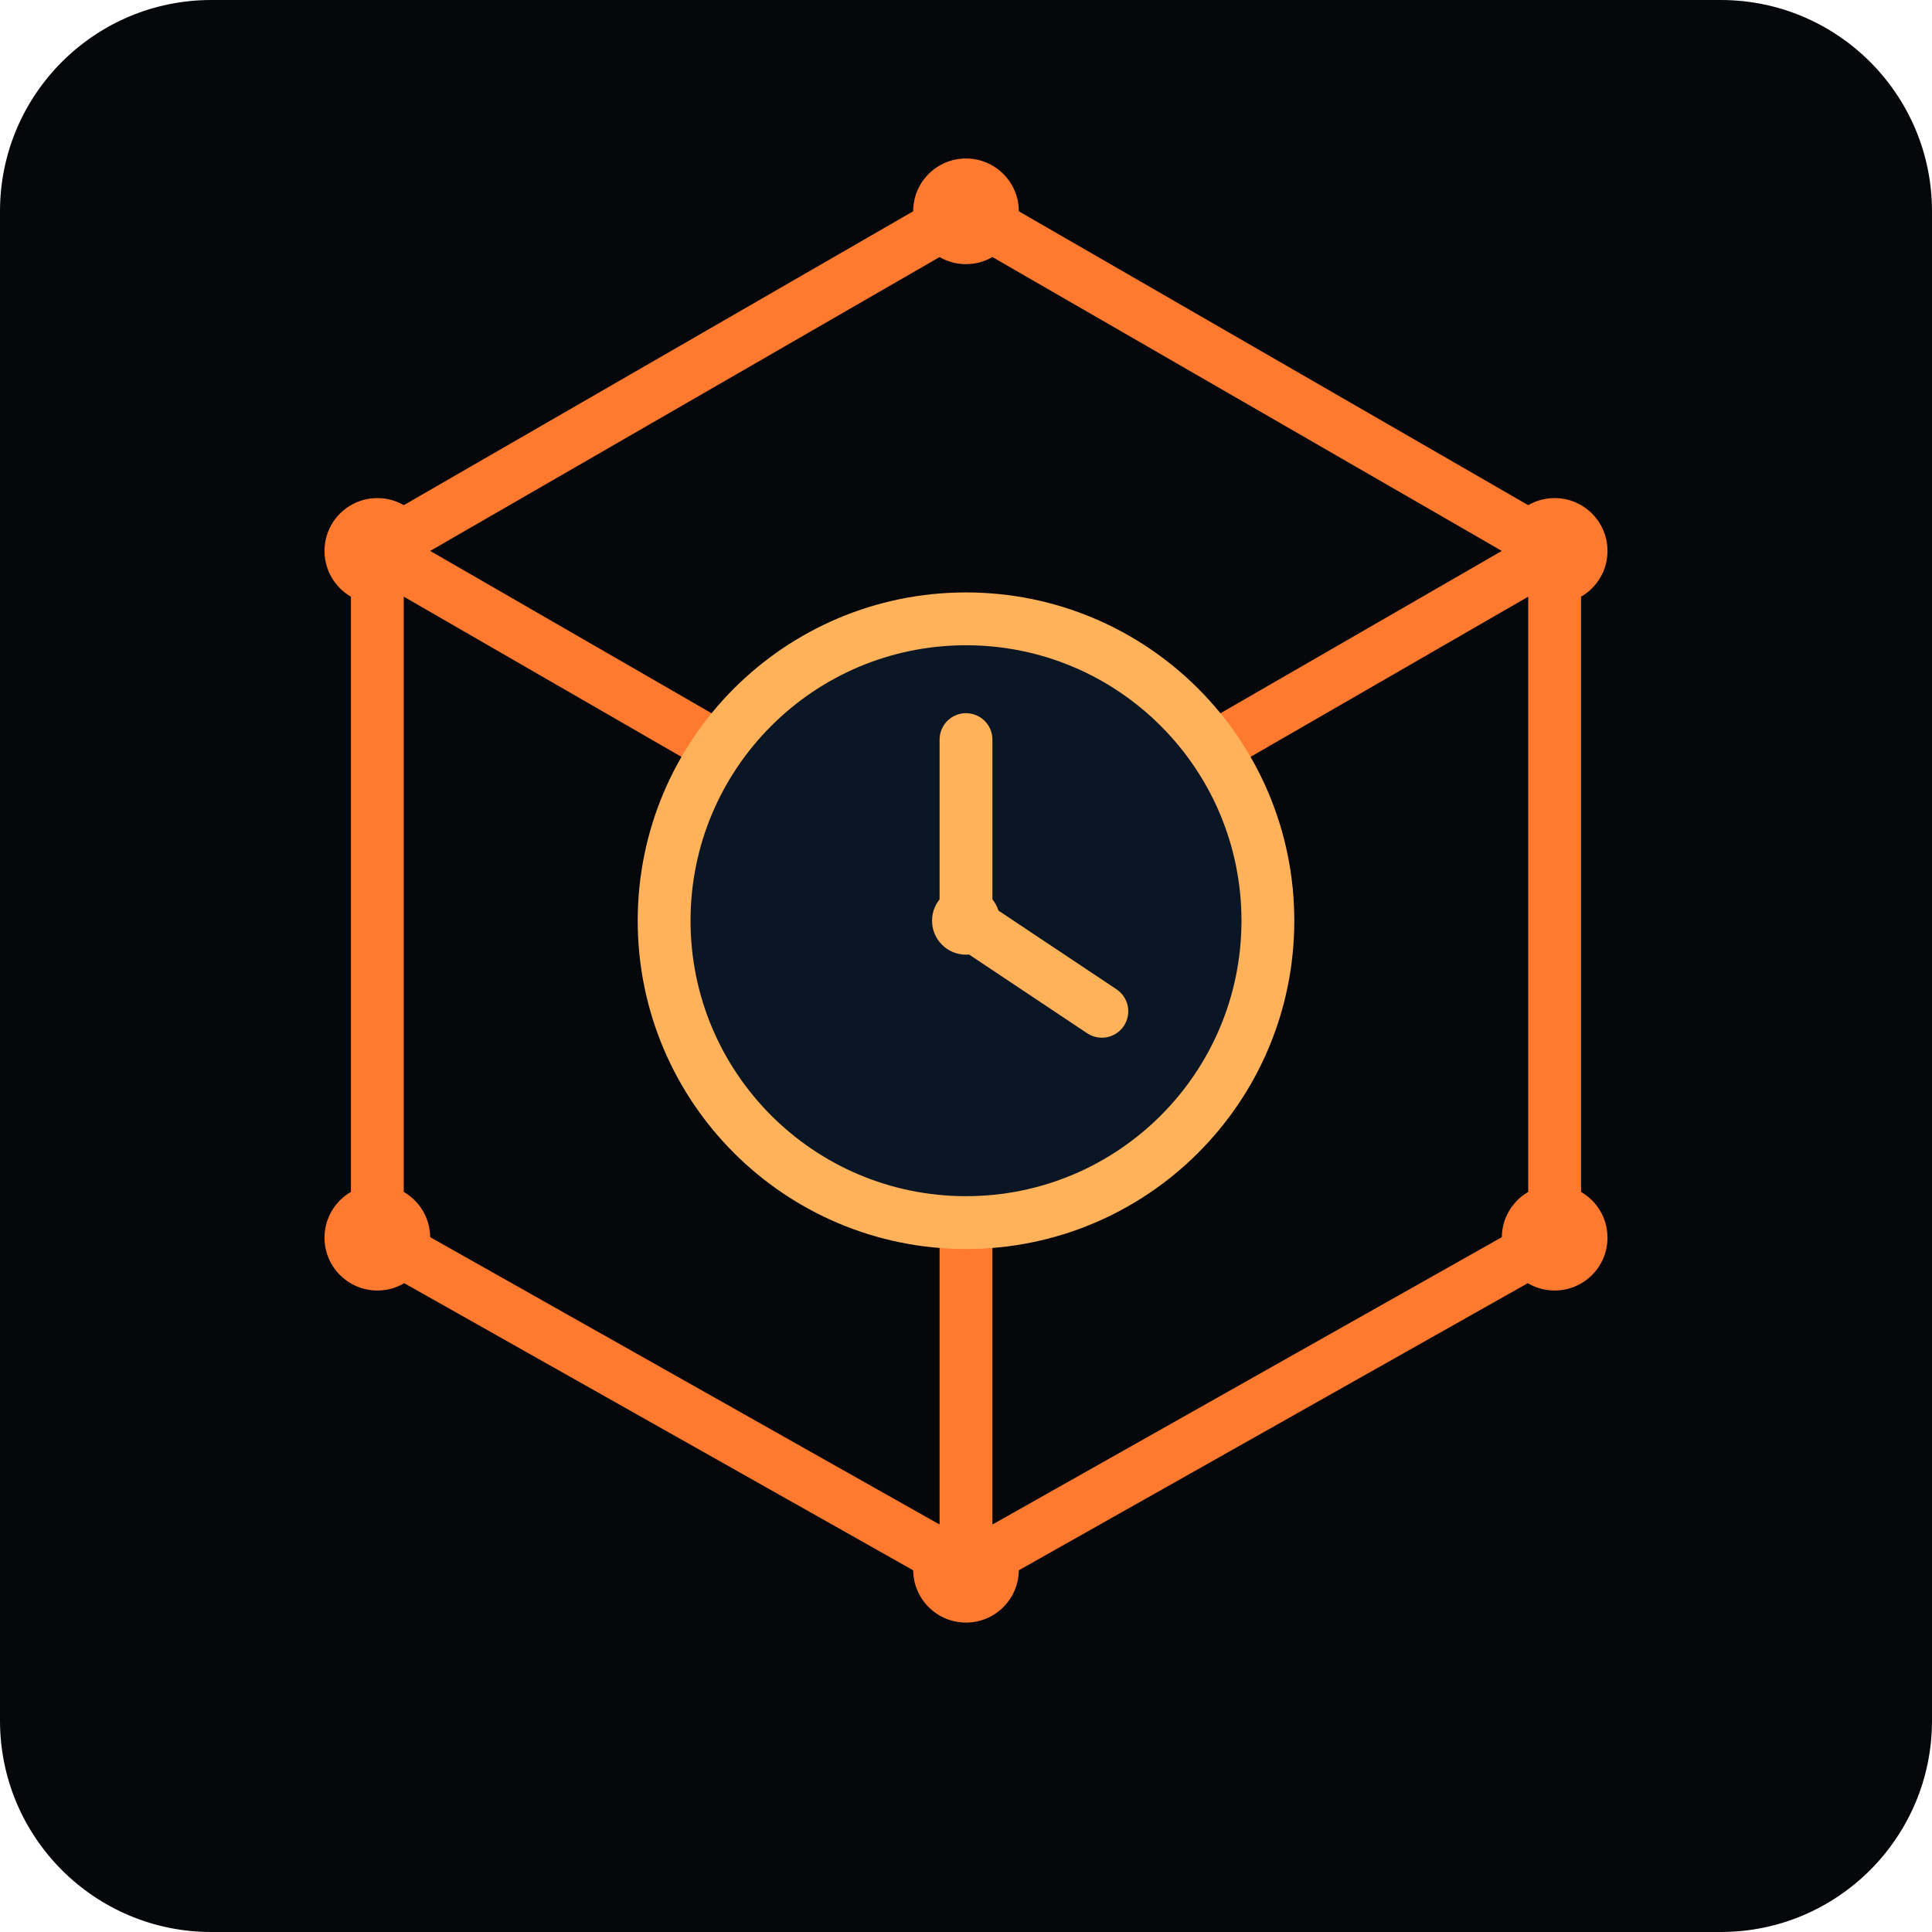
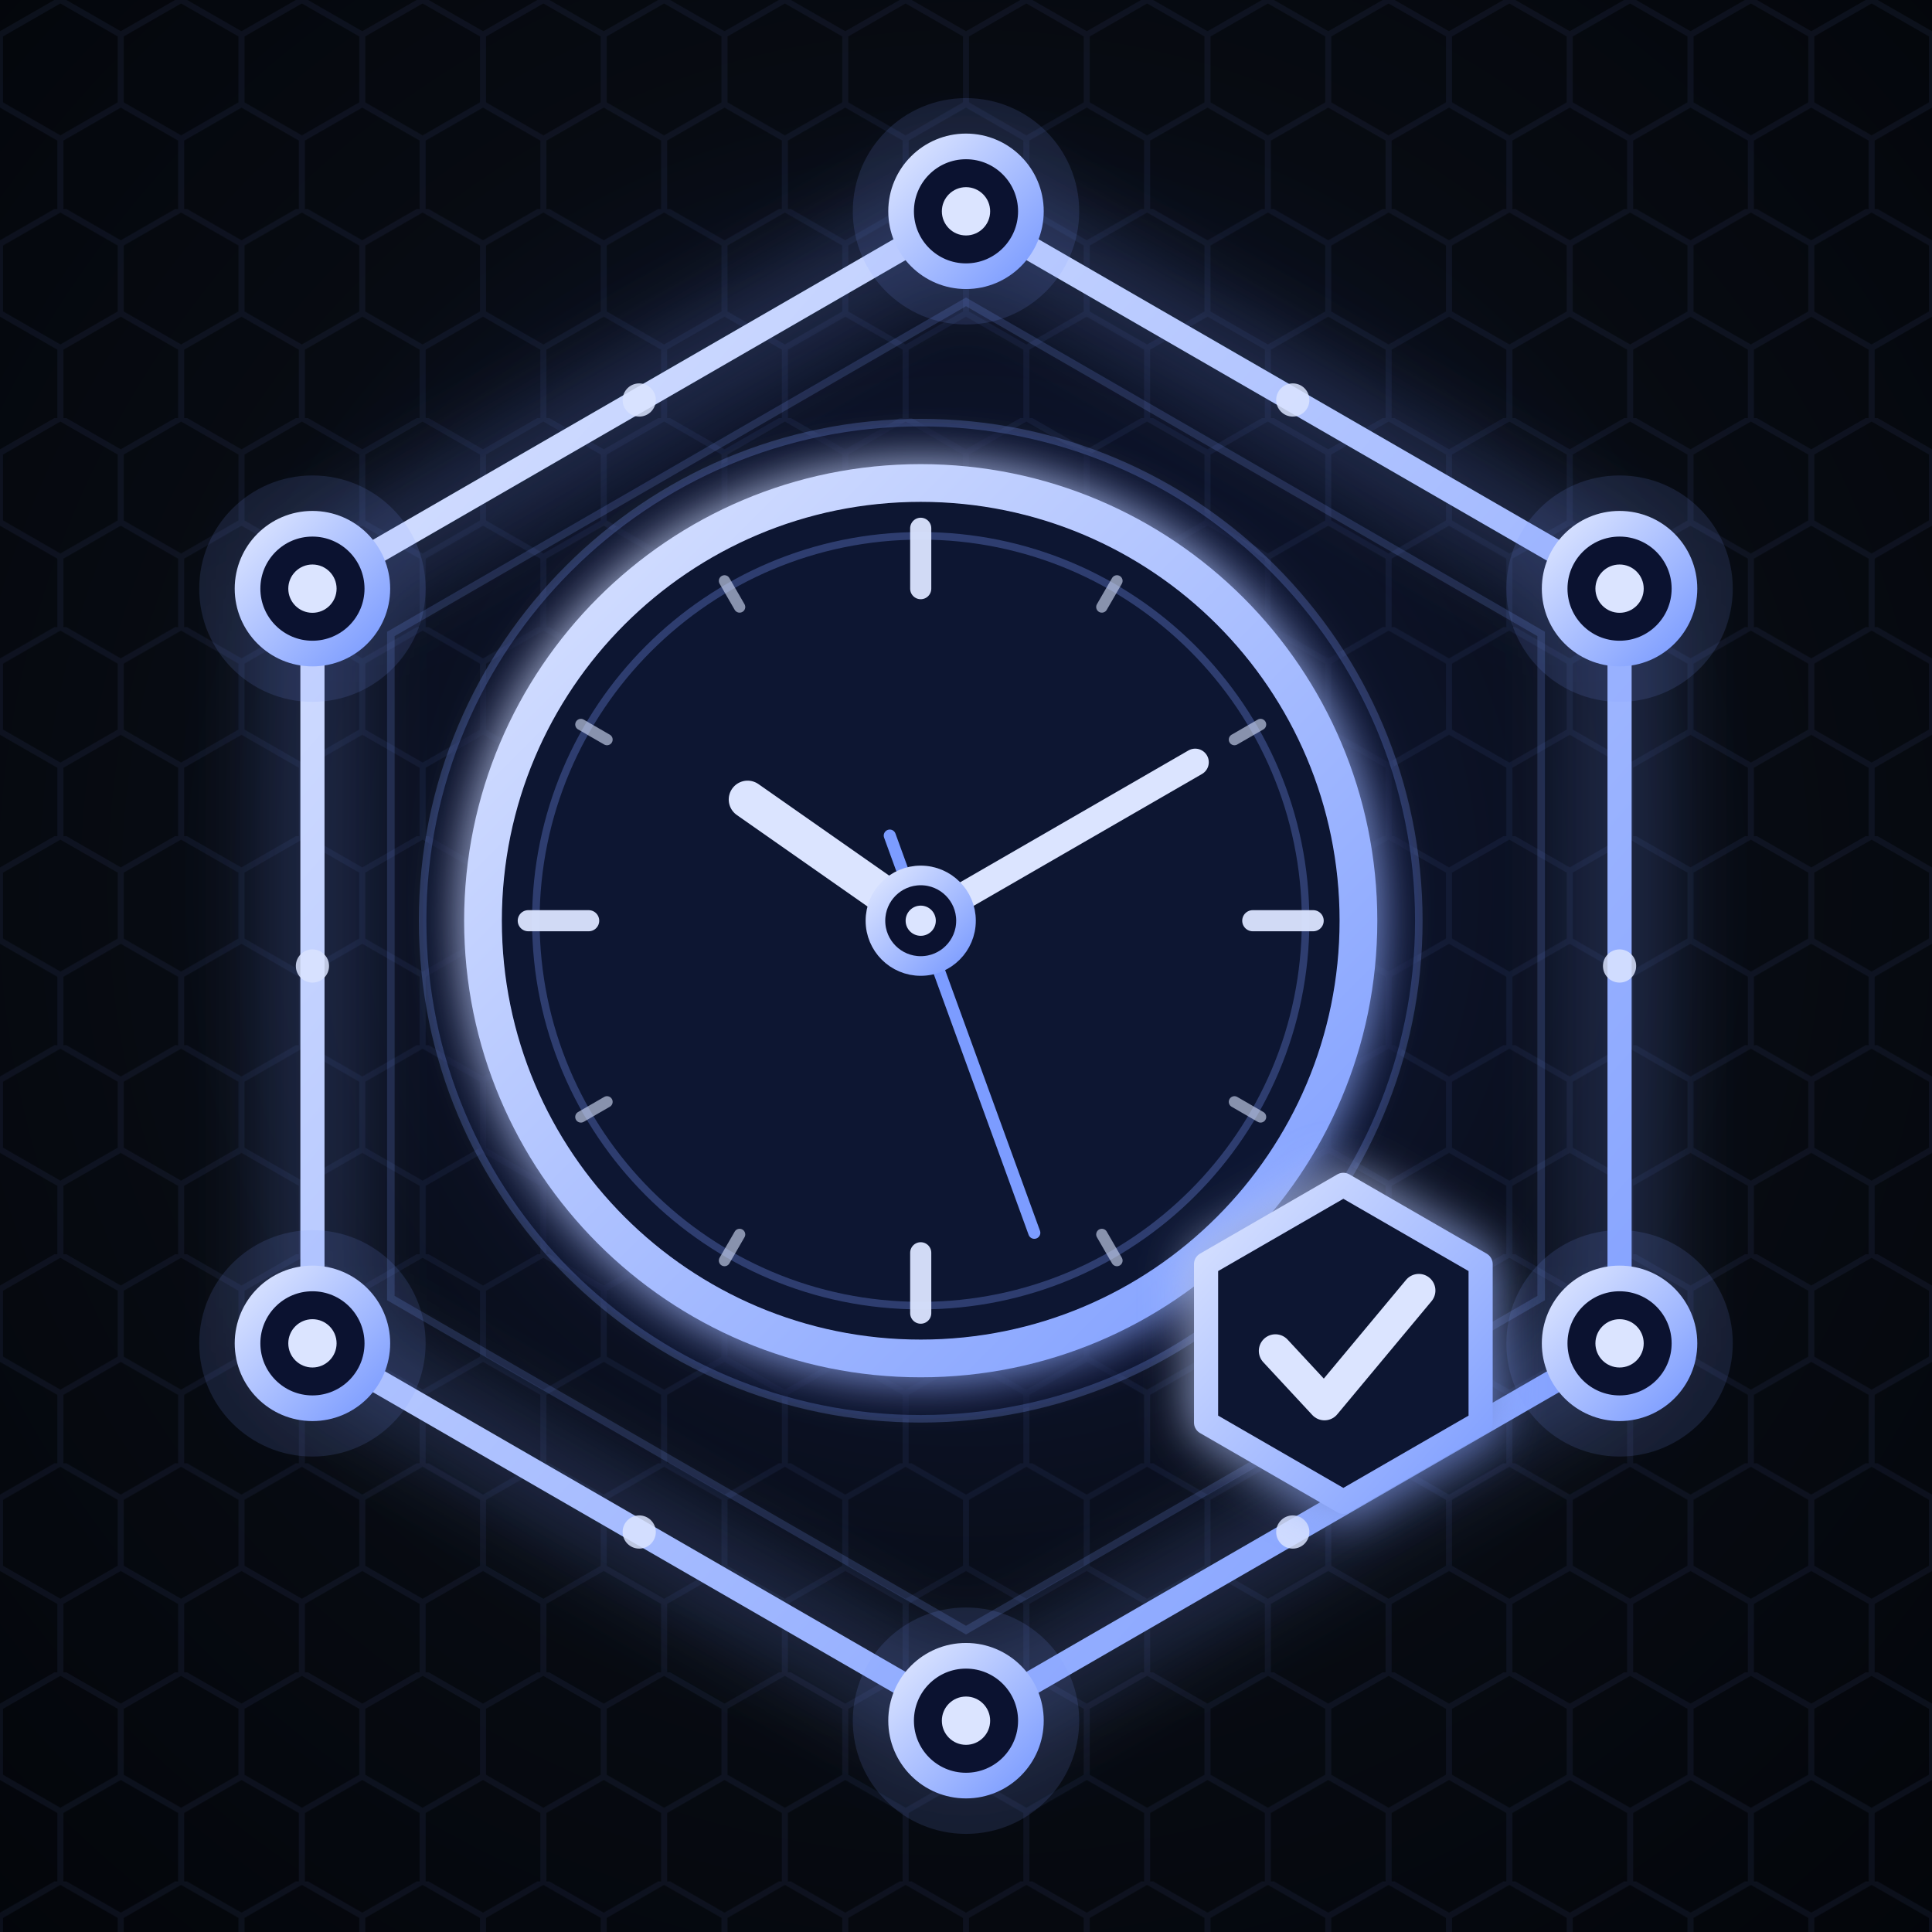
<svg xmlns="http://www.w3.org/2000/svg" width="256" height="256" viewBox="0 0 256 256">
-   <rect width="256" height="256" rx="28" fill="#05070b" />
-   <g fill="none" stroke="#ff7a2f" stroke-width="7" stroke-linecap="round" stroke-linejoin="round">
-     <path d="M128 28L206 73V164L128 208L50 164V73Z" />
-     <path d="M50 73L128 118L206 73M128 118V208" />
+   <defs>
+     <radialGradient id="bgh" cx="50%" cy="46%" r="75%">
+       <stop offset="0" stop-color="#141d45" />
+       <stop offset="0.55" stop-color="#070b12" />
+       <stop offset="1" stop-color="#03050a" />
+     </radialGradient>
+     <linearGradient id="toph" x1="0" y1="0" x2="1" y2="1">
+       <stop offset="0" stop-color="#dbe4ff" />
+       <stop offset="1" stop-color="#7c9cff" />
+     </linearGradient>
+     <linearGradient id="lefh" x1="0" y1="0" x2="1" y2="1">
+       <stop offset="0" stop-color="#7c9cff" />
+       <stop offset="1" stop-color="#3a4fa8" />
+     </linearGradient>
+     <linearGradient id="righ" x1="1" y1="0" x2="0" y2="1">
+       <stop offset="0" stop-color="#3a4fa8" />
+       <stop offset="1" stop-color="#0b1230" />
+     </linearGradient>
+     <linearGradient id="strh" x1="0" y1="0" x2="1" y2="1">
+       <stop offset="0" stop-color="#dbe4ff" />
+       <stop offset="1" stop-color="#7c9cff" />
+     </linearGradient>
+     <filter id="glowh" x="-30%" y="-30%" width="160%" height="160%">
+       <feGaussianBlur stdDeviation="3.2" result="b" />
+       <feMerge>
+         <feMergeNode in="b" />
+         <feMergeNode in="SourceGraphic" />
+       </feMerge>
+     </filter>
+     <filter id="softh" x="-50%" y="-50%" width="200%" height="200%">
+       <feGaussianBlur stdDeviation="6" />
+     </filter>
+     <pattern id="gridh" width="16" height="27.7" patternUnits="userSpaceOnUse" patternTransform="translate(0 0)">
+       <path d="M8 0L16 4.6V13.8L8 18.4L0 13.8V4.6Z M8 18.4V27.7 M0 13.8L-8 18.4 M16 13.8L24 18.4" fill="none" stroke="#7c9cff" stroke-opacity="0.07" stroke-width="0.8" />
+     </pattern>
+   </defs>
+   <rect width="256" height="256" fill="url(#bgh)" />
+   <rect width="256" height="256" fill="url(#gridh)" />
+   <polygon points="128,40 204.21,84 204.21,172 128,216 51.79,172 51.79,84" fill="none" stroke="#7c9cff" stroke-opacity="0.18" stroke-width="1" />
+   <polygon points="128,28 214.6,78 214.6,178 128,228 41.4,178 41.4,78" fill="none" stroke="#7c9cff" stroke-opacity="0.35" stroke-width="7" filter="url(#softh)" />
+   <polygon points="128,28 214.6,78 214.6,178 128,228 41.4,178 41.4,78" fill="none" stroke="url(#strh)" stroke-width="3.2" stroke-linejoin="round" />
+   <circle cx="171.3" cy="53" r="2.2" fill="#dbe4ff" fill-opacity="0.85" />
+   <circle cx="214.6" cy="128" r="2.2" fill="#dbe4ff" fill-opacity="0.85" />
+   <circle cx="171.3" cy="203" r="2.2" fill="#dbe4ff" fill-opacity="0.85" />
+   <circle cx="84.7" cy="203" r="2.2" fill="#dbe4ff" fill-opacity="0.85" />
+   <circle cx="41.4" cy="128" r="2.2" fill="#dbe4ff" fill-opacity="0.85" />
+   <circle cx="84.7" cy="53" r="2.2" fill="#dbe4ff" fill-opacity="0.85" />
+   <circle cx="128" cy="28" r="15" fill="#7c9cff" fill-opacity="0.14" />
+   <circle cx="128" cy="28" r="8.6" fill="#0b1230" stroke="url(#strh)" stroke-width="3.4" />
+   <circle cx="128" cy="28" r="3.2" fill="#dbe4ff" />
+   <circle cx="214.6" cy="78" r="15" fill="#7c9cff" fill-opacity="0.14" />
+   <circle cx="214.6" cy="78" r="8.6" fill="#0b1230" stroke="url(#strh)" stroke-width="3.4" />
+   <circle cx="214.6" cy="78" r="3.2" fill="#dbe4ff" />
+   <circle cx="214.6" cy="178" r="15" fill="#7c9cff" fill-opacity="0.14" />
+   <circle cx="214.6" cy="178" r="8.6" fill="#0b1230" stroke="url(#strh)" stroke-width="3.4" />
+   <circle cx="214.6" cy="178" r="3.2" fill="#dbe4ff" />
+   <circle cx="128" cy="228" r="15" fill="#7c9cff" fill-opacity="0.14" />
+   <circle cx="128" cy="228" r="8.6" fill="#0b1230" stroke="url(#strh)" stroke-width="3.4" />
+   <circle cx="128" cy="228" r="3.2" fill="#dbe4ff" />
+   <circle cx="41.4" cy="178" r="15" fill="#7c9cff" fill-opacity="0.14" />
+   <circle cx="41.4" cy="178" r="8.6" fill="#0b1230" stroke="url(#strh)" stroke-width="3.4" />
+   <circle cx="41.4" cy="178" r="3.2" fill="#dbe4ff" />
+   <circle cx="41.4" cy="78" r="15" fill="#7c9cff" fill-opacity="0.14" />
+   <circle cx="41.4" cy="78" r="8.6" fill="#0b1230" stroke="url(#strh)" stroke-width="3.4" />
+   <circle cx="41.4" cy="78" r="3.2" fill="#dbe4ff" />
+   <circle cx="122" cy="122" r="66" fill="#0b1230" fill-opacity="0.6" stroke="#7c9cff" stroke-opacity="0.25" />
+   <g filter="url(#glowh)">
+     <circle cx="122" cy="122" r="58" fill="#0b1230" stroke="url(#strh)" stroke-width="5" />
  </g>
-   <g fill="#ff7a2f">
-     <circle cx="128" cy="28" r="7" />
-     <circle cx="206" cy="73" r="7" />
-     <circle cx="206" cy="164" r="7" />
-     <circle cx="128" cy="208" r="7" />
-     <circle cx="50" cy="164" r="7" />
-     <circle cx="50" cy="73" r="7" />
+   <circle cx="122" cy="122" r="51" fill="none" stroke="#7c9cff" stroke-opacity="0.3" stroke-width="1" />
+   <line x1="122" y1="70" x2="122" y2="78" stroke="#dbe4ff" stroke-opacity="0.95" stroke-width="2.8" stroke-linecap="round" />
+   <line x1="148" y1="76.97" x2="146" y2="80.43" stroke="#dbe4ff" stroke-opacity="0.6" stroke-width="1.5" stroke-linecap="round" />
+   <line x1="167.03" y1="96" x2="163.57" y2="98" stroke="#dbe4ff" stroke-opacity="0.6" stroke-width="1.5" stroke-linecap="round" />
+   <line x1="174" y1="122" x2="166" y2="122" stroke="#dbe4ff" stroke-opacity="0.95" stroke-width="2.8" stroke-linecap="round" />
+   <line x1="167.03" y1="148" x2="163.57" y2="146" stroke="#dbe4ff" stroke-opacity="0.6" stroke-width="1.5" stroke-linecap="round" />
+   <line x1="148" y1="167.03" x2="146" y2="163.57" stroke="#dbe4ff" stroke-opacity="0.6" stroke-width="1.5" stroke-linecap="round" />
+   <line x1="122" y1="174" x2="122" y2="166" stroke="#dbe4ff" stroke-opacity="0.95" stroke-width="2.8" stroke-linecap="round" />
+   <line x1="96" y1="167.03" x2="98" y2="163.57" stroke="#dbe4ff" stroke-opacity="0.6" stroke-width="1.5" stroke-linecap="round" />
+   <line x1="76.97" y1="148" x2="80.43" y2="146" stroke="#dbe4ff" stroke-opacity="0.6" stroke-width="1.5" stroke-linecap="round" />
+   <line x1="70" y1="122" x2="78" y2="122" stroke="#dbe4ff" stroke-opacity="0.95" stroke-width="2.8" stroke-linecap="round" />
+   <line x1="76.97" y1="96" x2="80.43" y2="98" stroke="#dbe4ff" stroke-opacity="0.6" stroke-width="1.5" stroke-linecap="round" />
+   <line x1="96" y1="76.97" x2="98" y2="80.43" stroke="#dbe4ff" stroke-opacity="0.6" stroke-width="1.5" stroke-linecap="round" />
+   <line x1="122" y1="122" x2="99.06" y2="105.94" stroke="#dbe4ff" stroke-width="5" stroke-linecap="round" />
+   <line x1="122" y1="122" x2="158.37" y2="101" stroke="#dbe4ff" stroke-width="3.6" stroke-linecap="round" />
+   <line x1="117.9" y1="110.72" x2="137.05" y2="163.35" stroke="#7c9cff" stroke-width="1.6" stroke-linecap="round" />
+   <circle cx="122" cy="122" r="6" fill="#0b1230" stroke="url(#strh)" stroke-width="2.6" />
+   <circle cx="122" cy="122" r="2" fill="#dbe4ff" />
+   <g filter="url(#glowh)">
+     <polygon points="178,157 196.19,167.5 196.19,188.5 178,199 159.81,188.5 159.81,167.5" fill="#0b1230" stroke="url(#strh)" stroke-width="3.2" stroke-linejoin="round" />
  </g>
-   <circle cx="128" cy="122" r="40" fill="#0b1624" stroke="#ffb25a" stroke-width="7" />
-   <path d="M128 98V122L146 134" fill="none" stroke="#ffb25a" stroke-width="7" stroke-linecap="round" stroke-linejoin="round" />
-   <circle cx="128" cy="122" r="4.5" fill="#ffb25a" />
+   <path d="M169 179 L175.5 186 L188 171" fill="none" stroke="#dbe4ff" stroke-width="4.4" stroke-linecap="round" stroke-linejoin="round" />
</svg>
